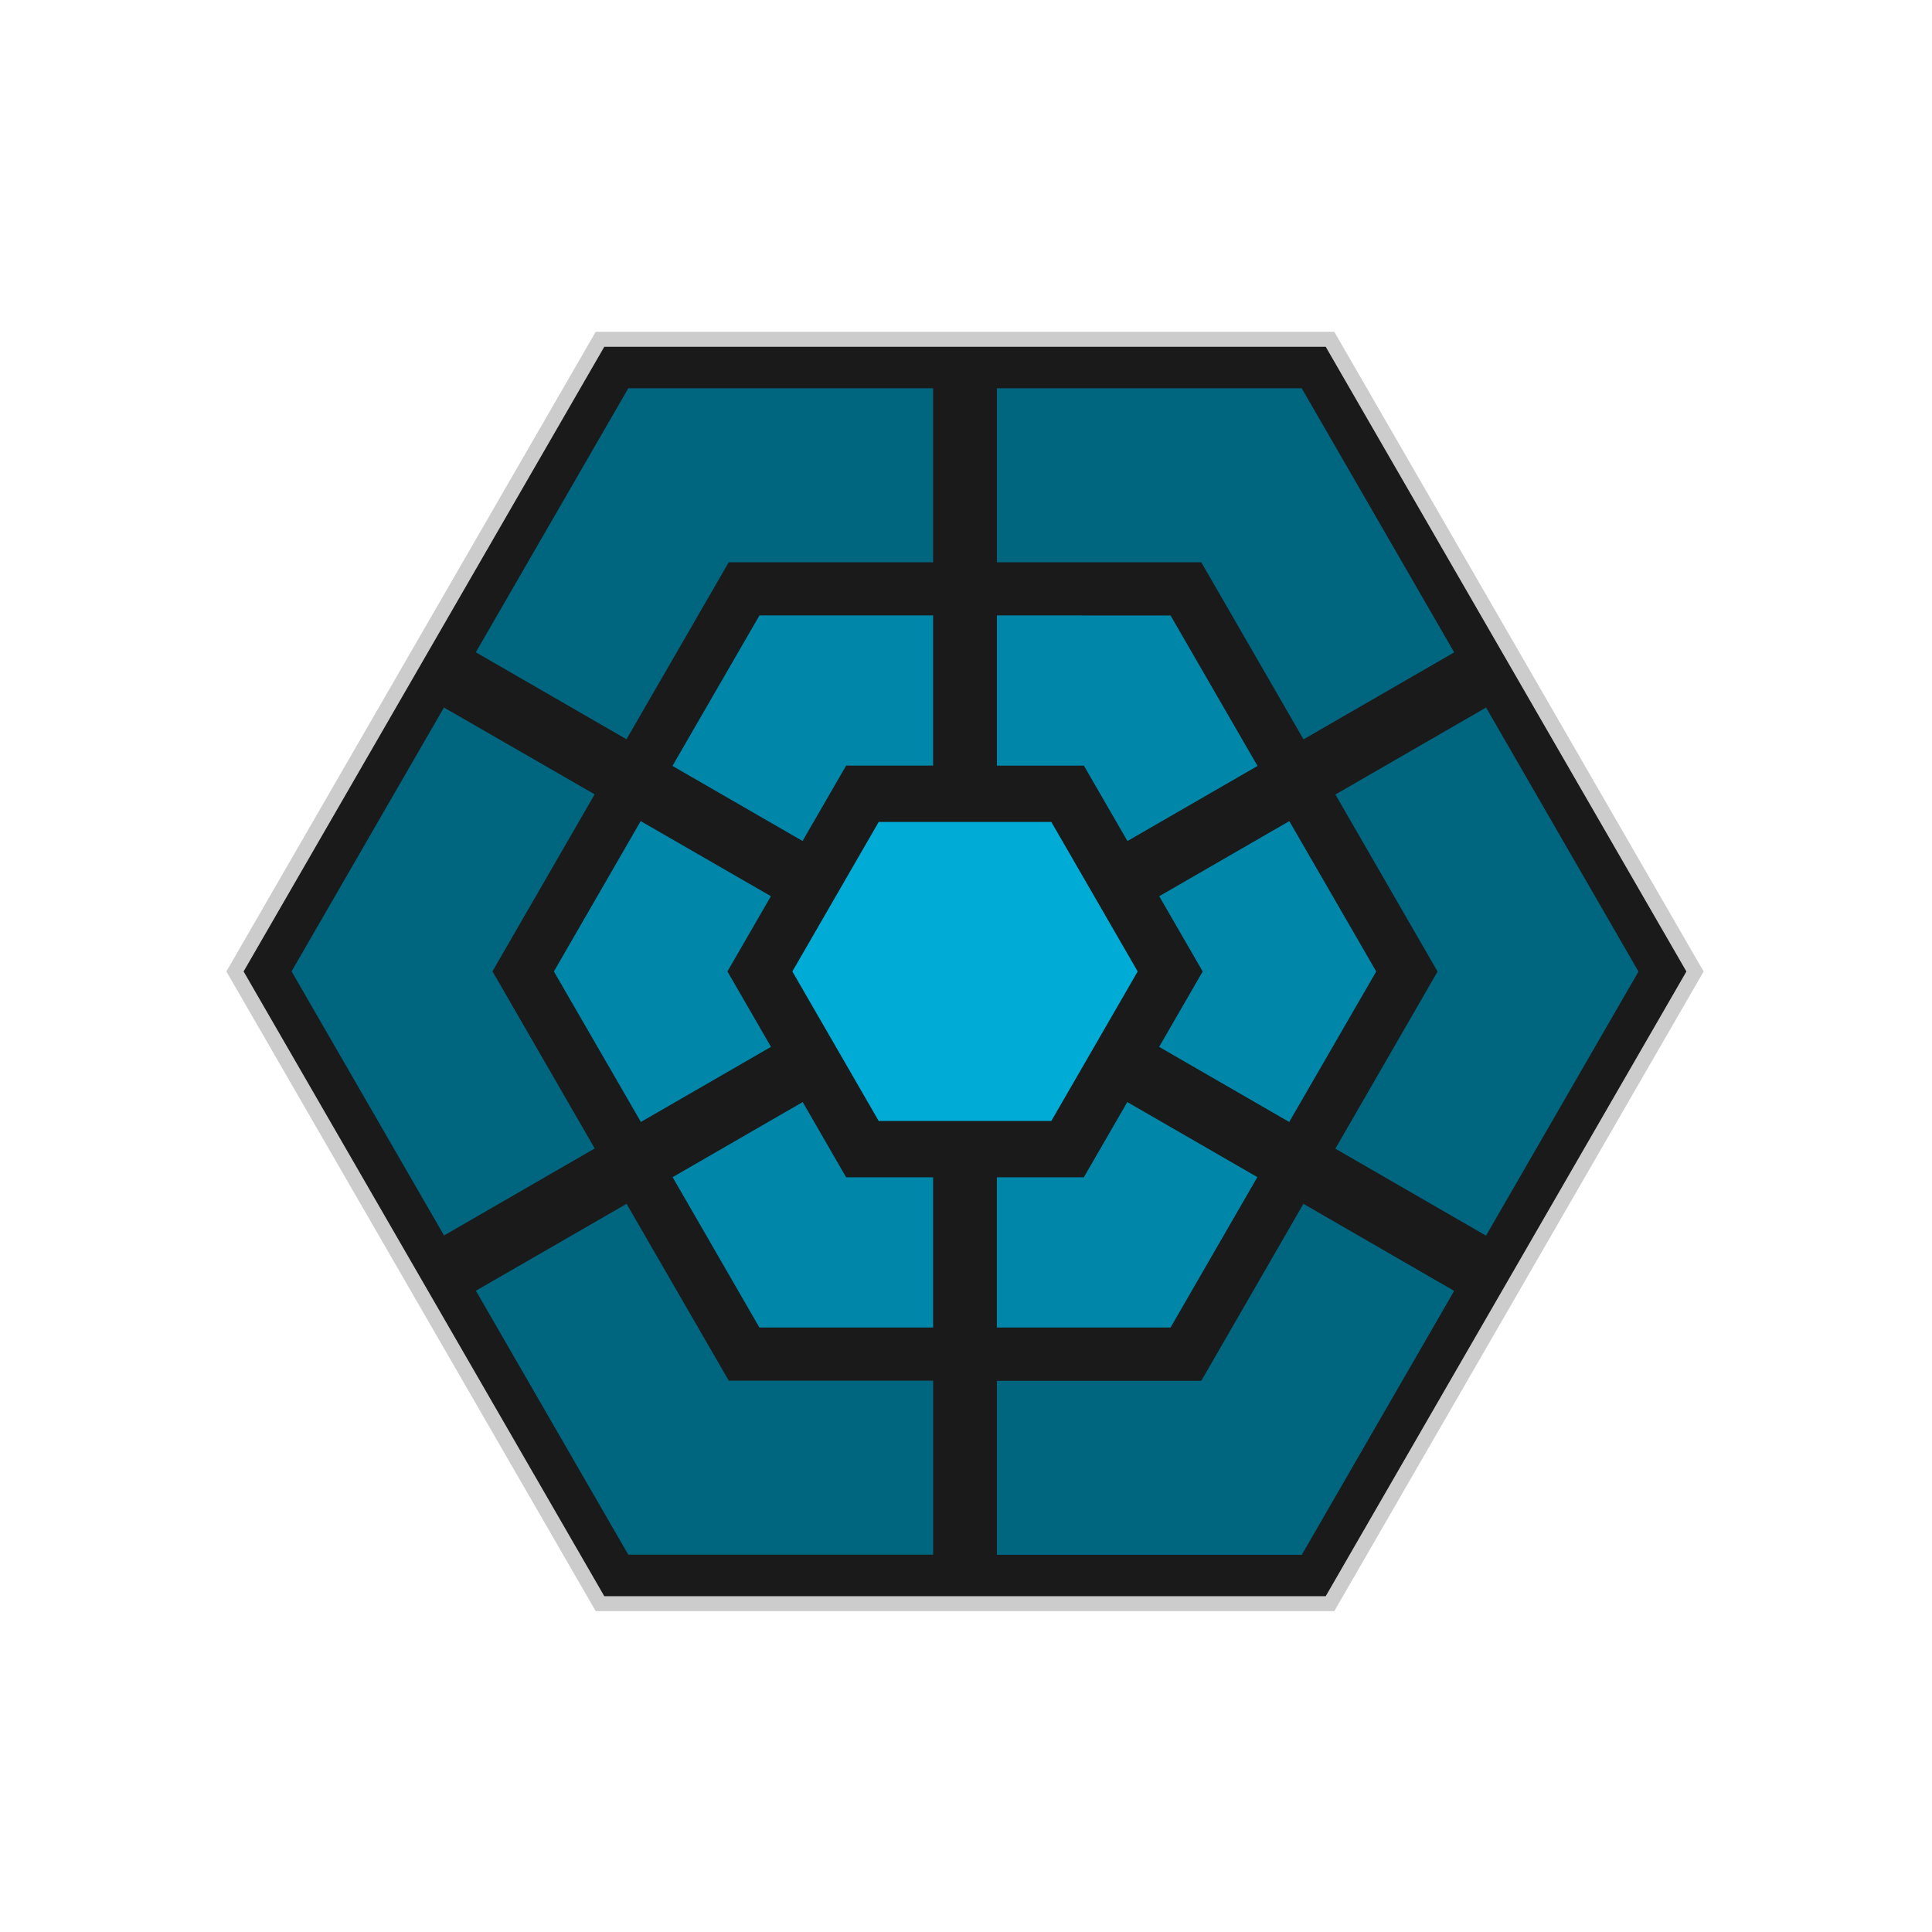
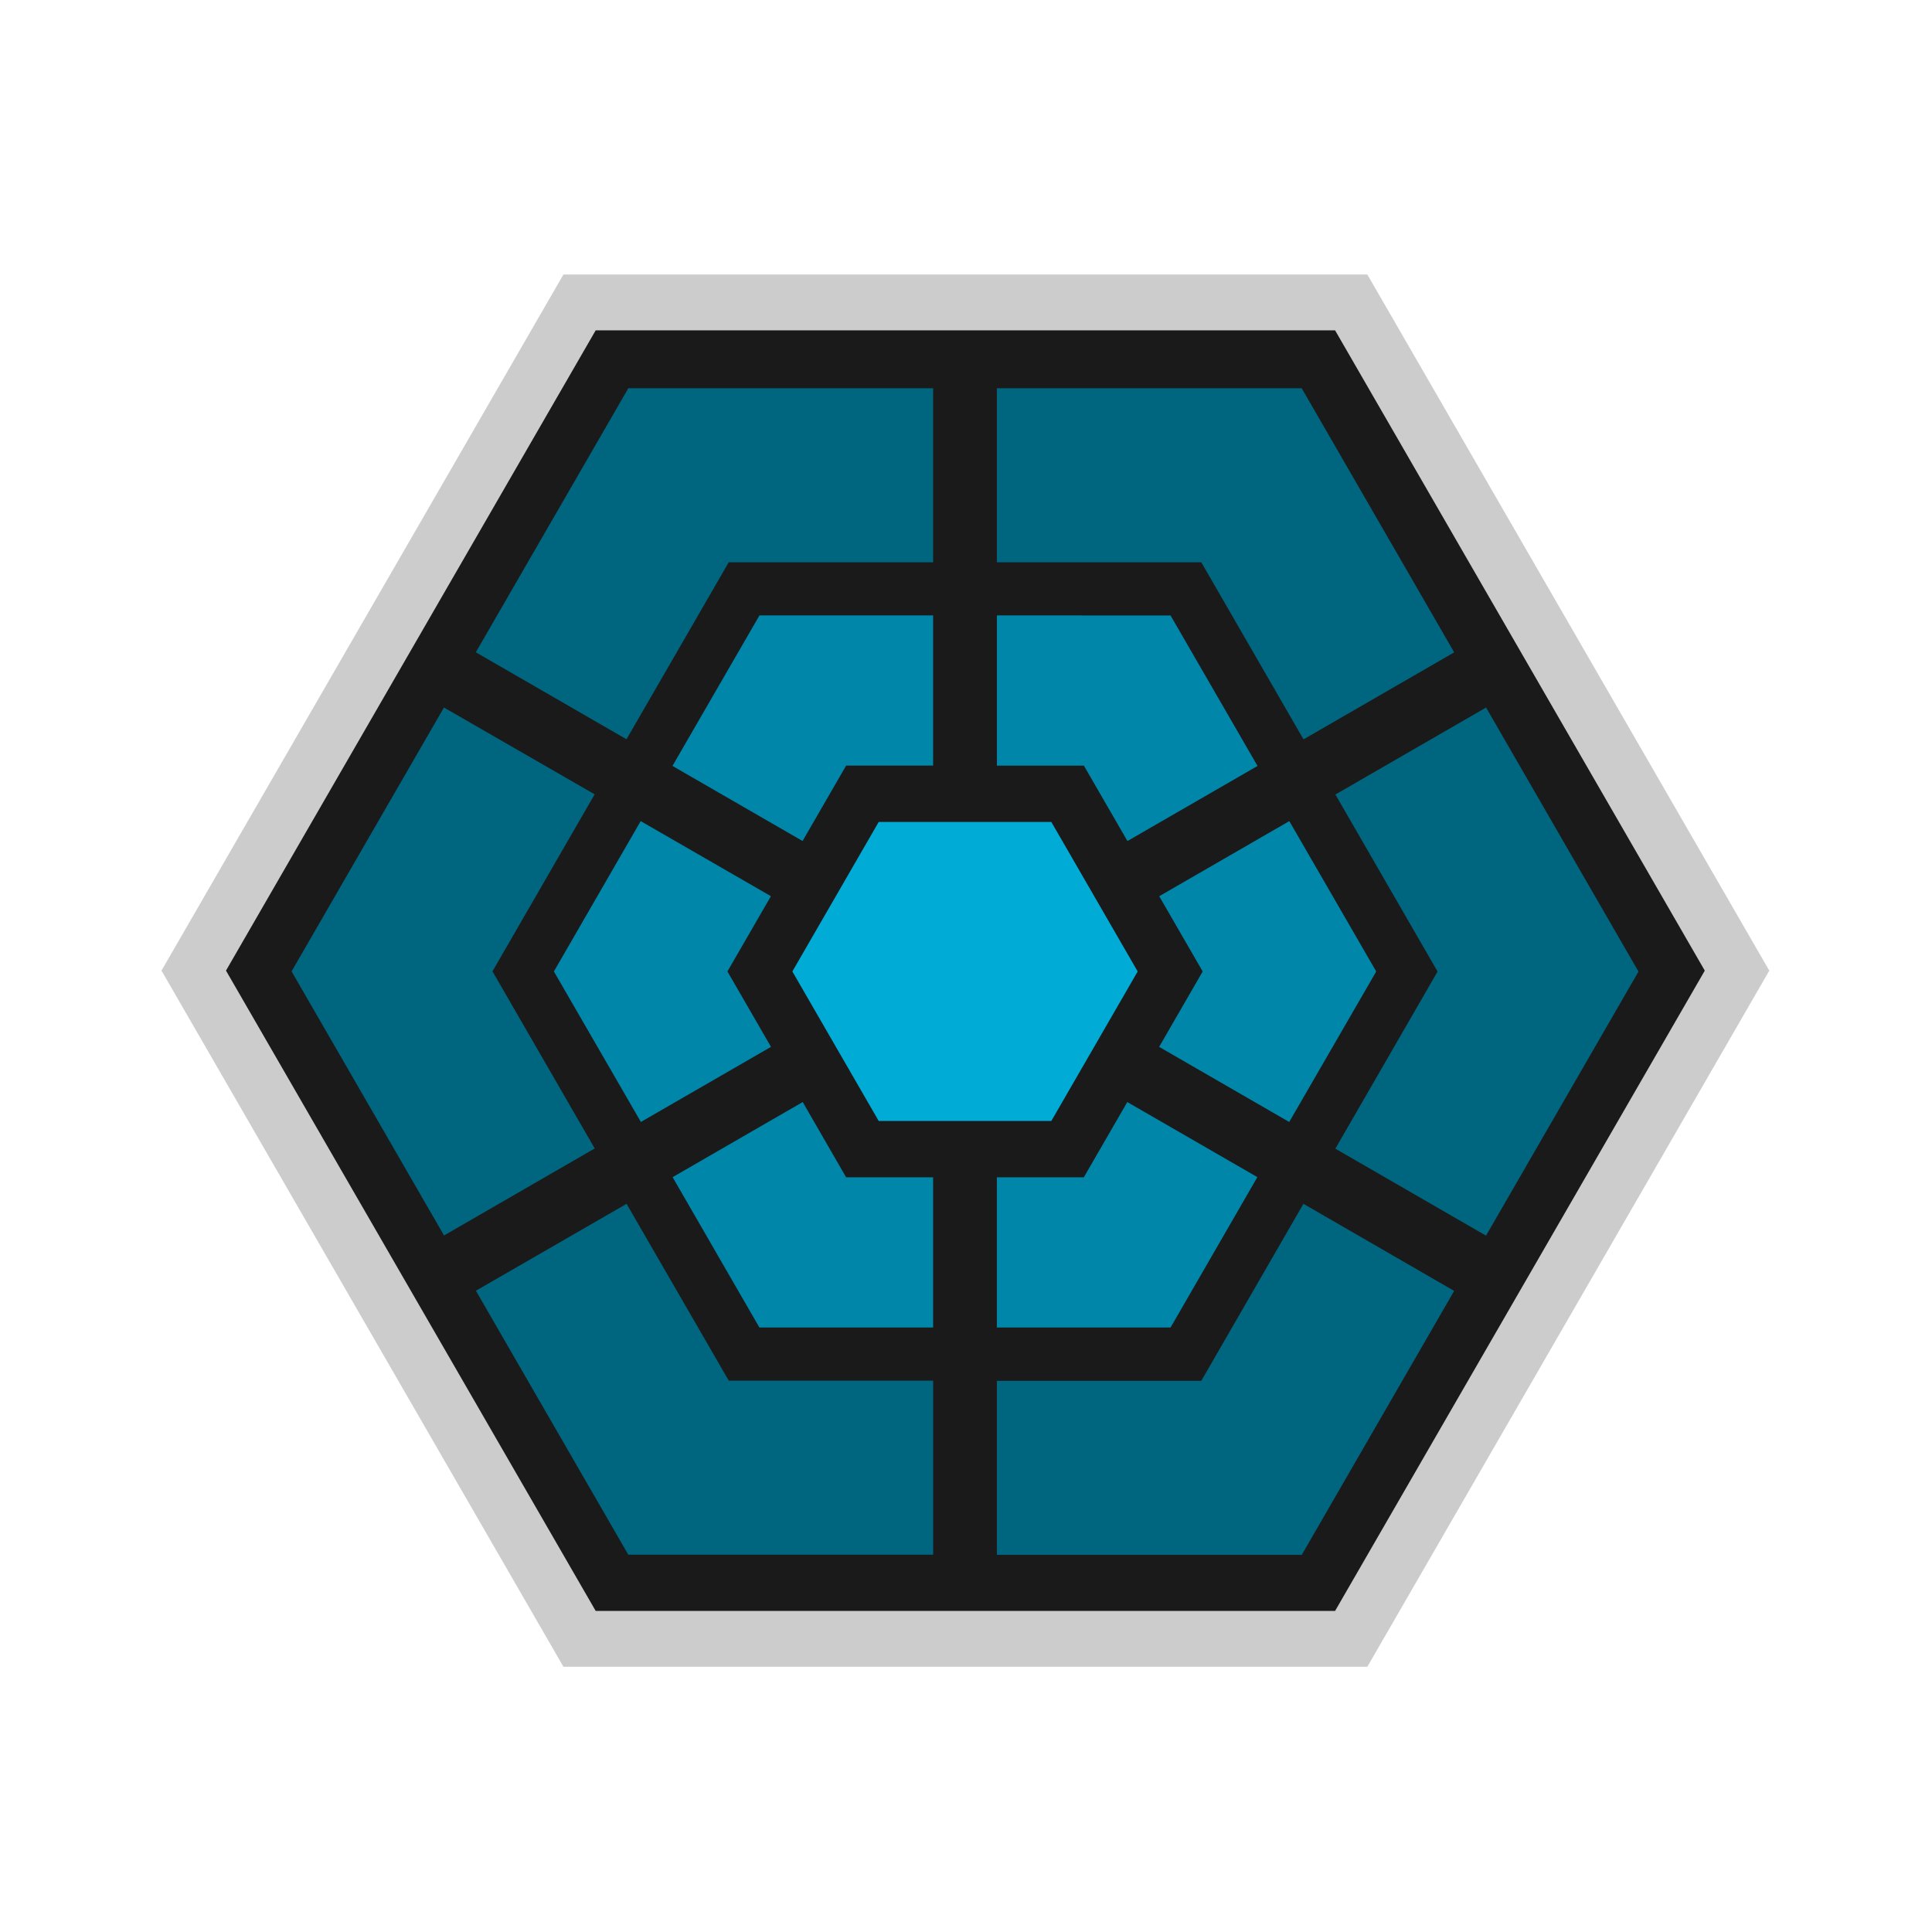
<svg xmlns="http://www.w3.org/2000/svg" width="256" height="256" viewBox="0 0 67.731 67.633" version="1.1" id="svg12">
  <defs id="defs16" />
-   <path d="M 46.627,56.171 H 21.034 L 8.238,34.008 21.034,11.846 h 25.593 l 12.796,22.163 z" fill="#1a1a1a" stroke="#cccccc" stroke-width="0.523" id="path4" />
+   <path d="M 47.37,57.405 H 20.318 L 6.792,33.978 20.318,10.553 h 27.052 l 13.526,23.426 z" fill="#1a1a1a" stroke="#cccccc" stroke-width="0.523" id="path4" style="stroke-width:1.958;stroke-dasharray:none" />
  <path d="m 22.027,13.563 -5.346,9.255 5.282,3.05 3.584,-6.205 h 7.166 v -6.1 z m 12.921,0 v 6.1 h 7.166 l 3.584,6.208 5.282,-3.05 -5.345,-9.258 z m 17.15,11.192 -5.282,3.05 3.582,6.206 -3.584,6.209 5.282,3.05 5.345,-9.258 z m -36.534,0 -5.342,9.25 5.345,9.258 5.282,-3.05 -3.584,-6.209 3.582,-6.206 z m 6.402,17.399 -5.282,3.047 5.342,9.253 h 10.688 v -6.1 h -7.165 z m 23.729,0 -3.582,6.206 h -7.165 v 6.1 h 10.689 l 5.342,-9.253 z" fill="#277748" id="path6" style="fill:#006680;fill-opacity:1;stroke-width:0.349" />
  <path d="m 26.625,21.526 -3.05,5.276 4.561,2.633 1.527,-2.644 h 3.05 v -5.265 z m 8.323,0 v 5.266 h 3.05 l 1.527,2.644 4.561,-2.633 -3.05,-5.276 z m -12.487,7.211 -3.043,5.271 3.05,5.276 4.561,-2.633 -1.527,-2.644 1.524,-2.638 z m 22.739,0 -4.561,2.633 1.524,2.638 -1.527,2.644 4.561,2.633 3.05,-5.276 z m -17.059,9.849 -4.561,2.633 3.043,5.272 h 6.09 v -5.267 h -3.05 z m 11.379,0 -1.524,2.638 h -3.049 v 5.266 h 6.09 l 3.043,-5.272 z" fill="#649f4b" id="path8" style="fill:#0086a8;fill-opacity:1;stroke-width:0.349" />
  <path d="m 36.857,39.249 h -6.052 l -3.027,-5.241 3.027,-5.241 h 6.052 l 3.027,5.241 z" fill="#656565" id="path10" style="fill:#00acd6;fill-opacity:1;stroke-width:0.349" />
</svg>
